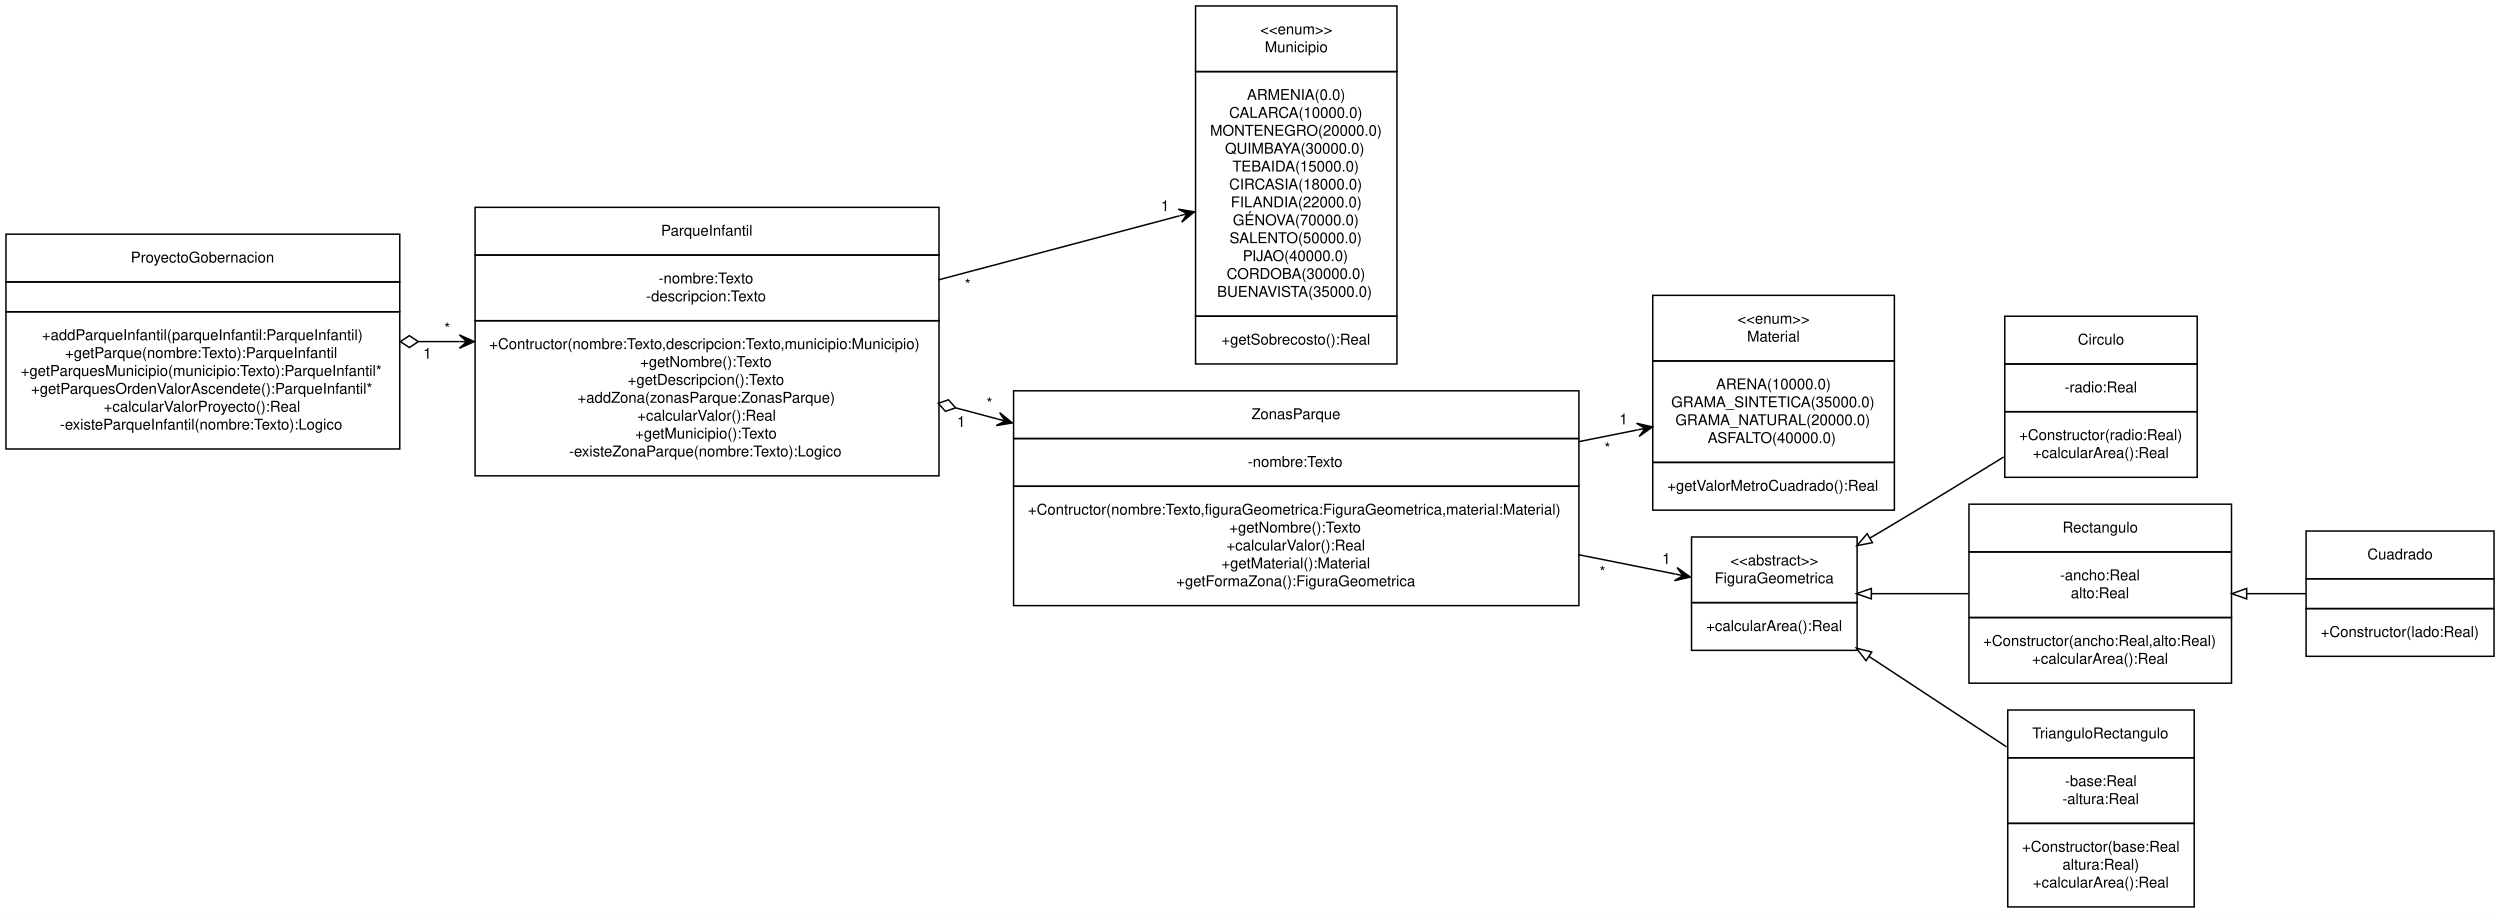
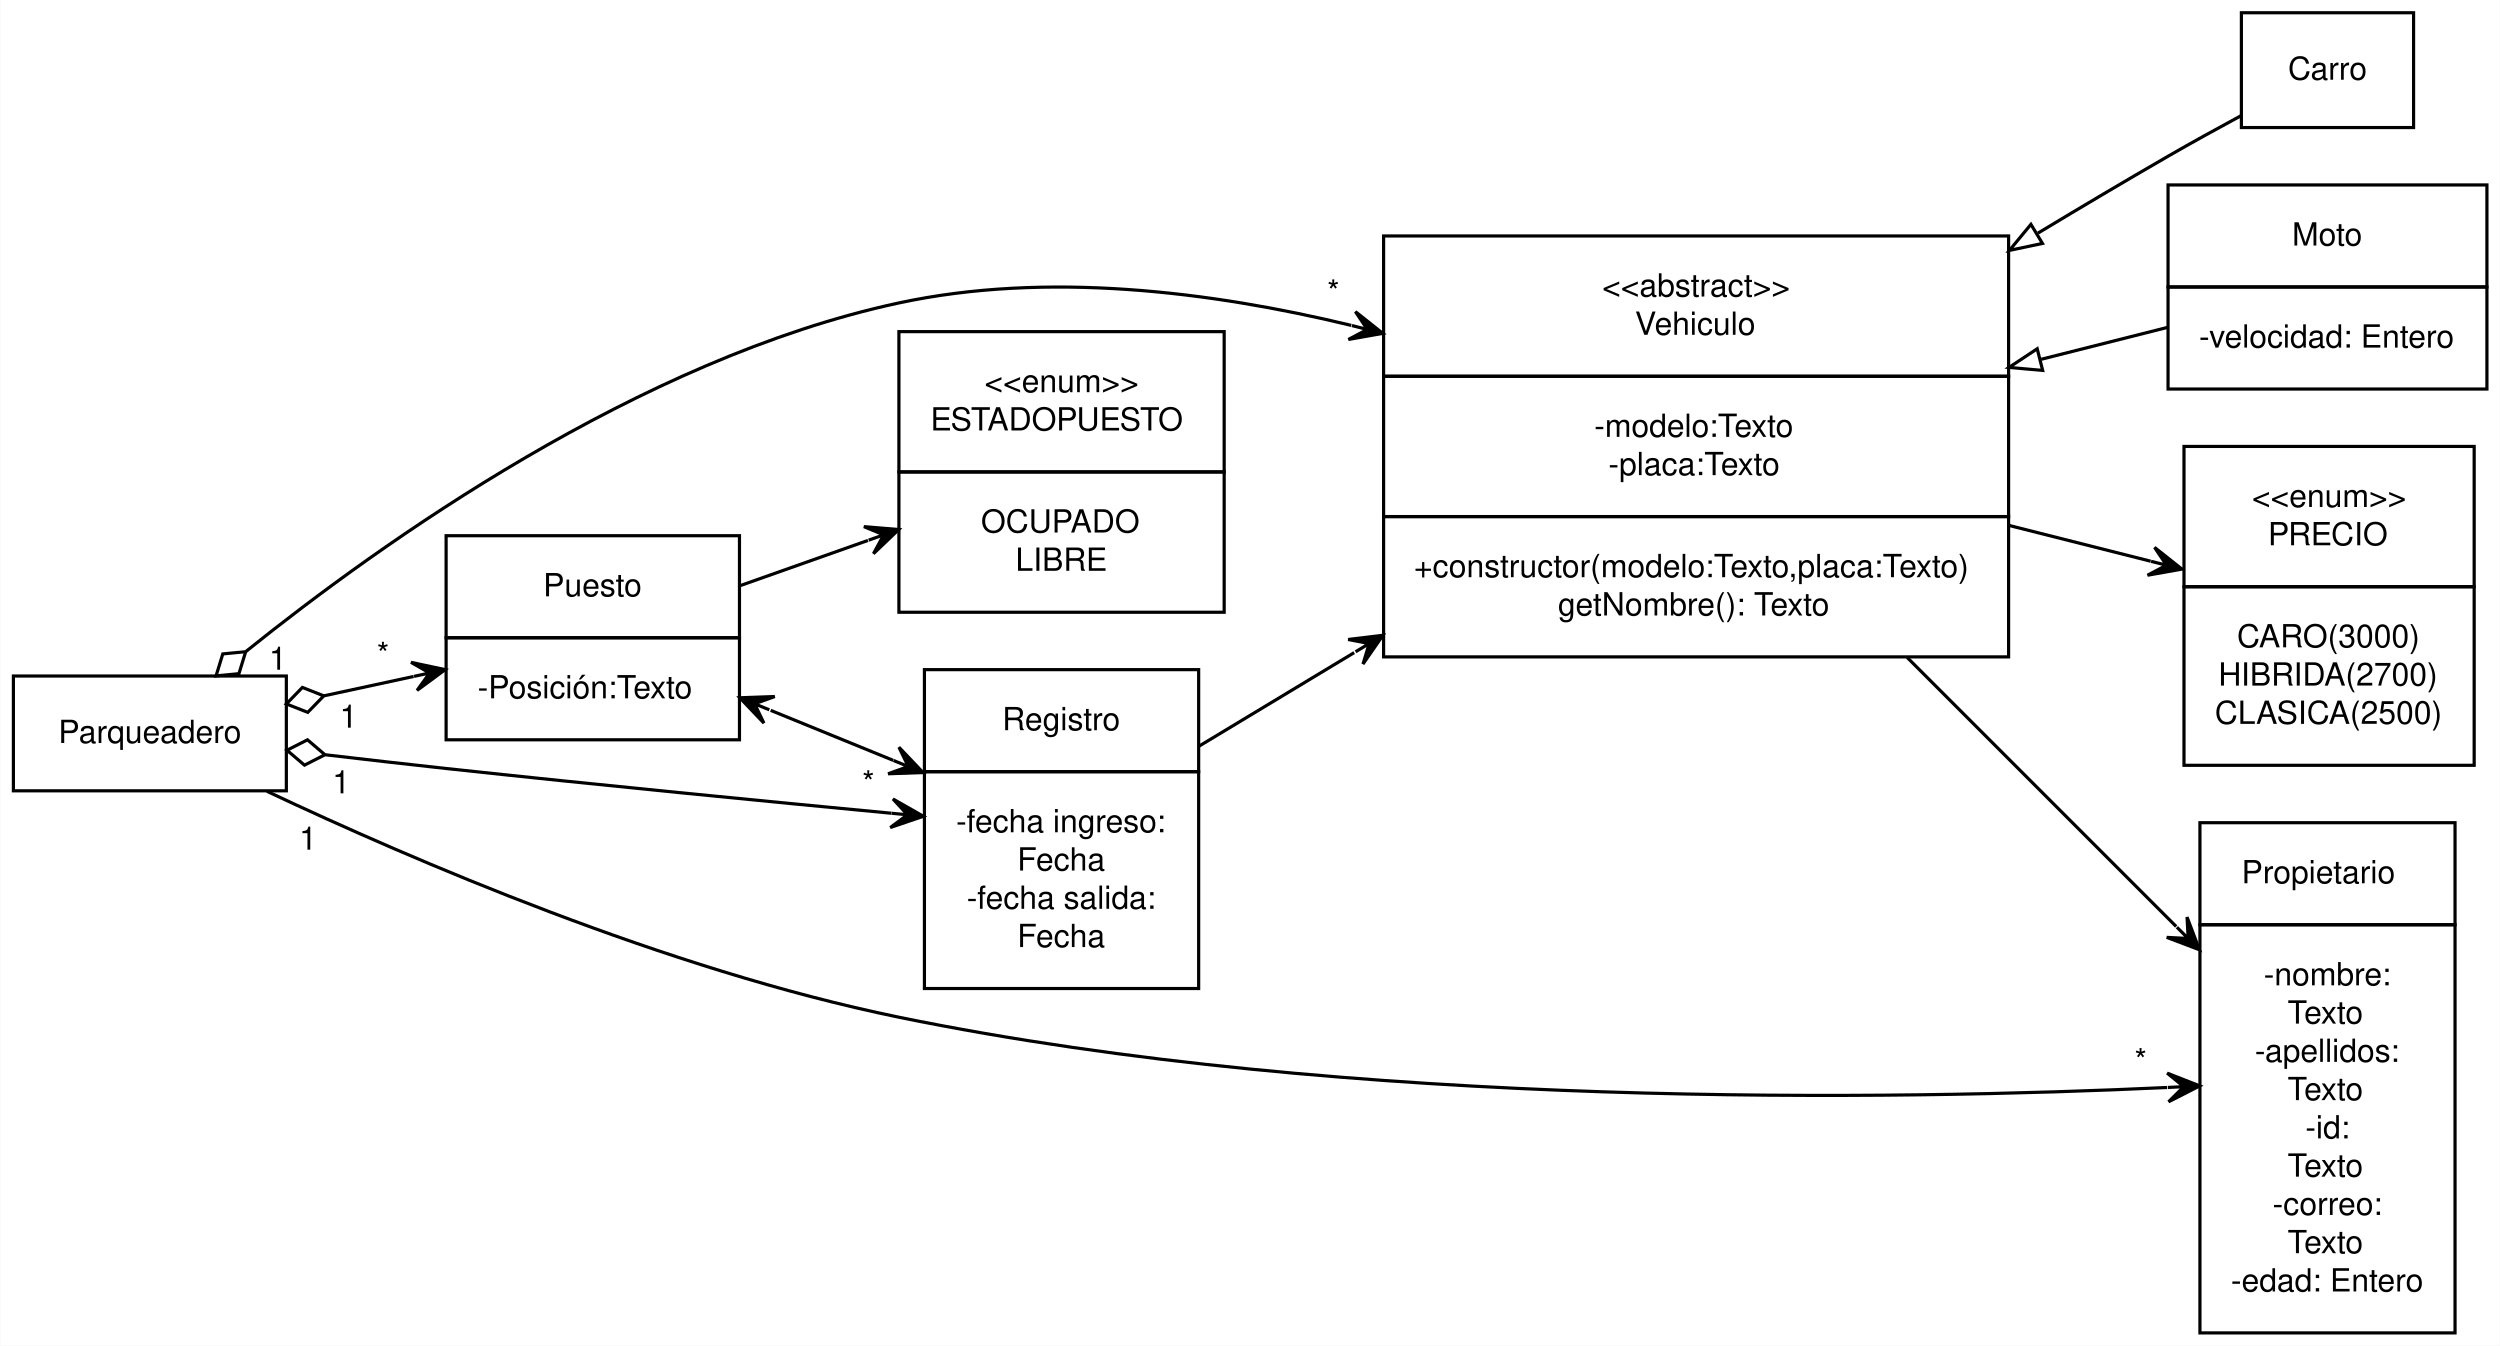
- <svg xmlns="http://www.w3.org/2000/svg" width="1676pt" height="612pt" viewBox="0.00 0.00 1676.00 612.00">
-   <g id="graph0" class="graph" transform="scale(1 1) rotate(0) translate(4 608)">
-     <polygon fill="#ffffff" stroke="transparent" points="-4,4 -4,-608 1672,-608 1672,4 -4,4" />
+ <svg xmlns="http://www.w3.org/2000/svg" width="784pt" height="422pt" viewBox="0.00 0.00 783.80 422.00">
+   <g id="graph0" class="graph" transform="scale(1 1) rotate(0) translate(4 418)">
+     <polygon fill="#ffffff" stroke="transparent" points="-4,4 -4,-418 779.799,-418 779.799,4 -4,4" />
    <g id="node1" class="node">
-       <polygon fill="none" stroke="#000000" points="0,-419 0,-451 264,-451 264,-419 0,-419" />
-       <text text-anchor="start" x="83.653" y="-432" font-family="Helvetica,sans-Serif" font-size="10.00" fill="#000000">ProyectoGobernacion</text>
-       <polygon fill="none" stroke="#000000" points="0,-399 0,-419 264,-419 264,-399 0,-399" />
-       <polygon fill="none" stroke="#000000" points="0,-307 0,-399 264,-399 264,-307 0,-307" />
-       <text text-anchor="start" x="24.049" y="-380" font-family="Helvetica,sans-Serif" font-size="10.00" fill="#000000">+addParqueInfantil(parqueInfantil:ParqueInfantil)</text>
-       <text text-anchor="start" x="39.614" y="-368" font-family="Helvetica,sans-Serif" font-size="10.00" fill="#000000">+getParque(nombre:Texto):ParqueInfantil</text>
-       <text text-anchor="start" x="9.895" y="-356" font-family="Helvetica,sans-Serif" font-size="10.00" fill="#000000">+getParquesMunicipio(municipio:Texto):ParqueInfantil*</text>
-       <text text-anchor="start" x="16.828" y="-344" font-family="Helvetica,sans-Serif" font-size="10.00" fill="#000000">+getParquesOrdenValorAscendete():ParqueInfantil*</text>
-       <text text-anchor="start" x="65.468" y="-332" font-family="Helvetica,sans-Serif" font-size="10.00" fill="#000000">+calcularValorProyecto():Real</text>
-       <text text-anchor="start" x="36.149" y="-320" font-family="Helvetica,sans-Serif" font-size="10.00" fill="#000000">-existeParqueInfantil(nombre:Texto):Logico</text>
+       <polygon fill="none" stroke="#000000" points="85.699,-206 .1,-206 .1,-170 85.699,-170 85.699,-206" />
+       <text text-anchor="middle" x="42.9" y="-185" font-family="Helvetica,sans-Serif" font-size="10.00" fill="#000000">Parqueadero</text>
+     </g>
+     <g id="node3" class="node">
+       <polygon fill="none" stroke="#000000" points="429.799,-300 429.799,-344 625.799,-344 625.799,-300 429.799,-300" />
+       <text text-anchor="start" x="498.339" y="-325" font-family="Helvetica,sans-Serif" font-size="10.00" fill="#000000">&lt;&lt;abstract&gt;&gt;</text>
+       <text text-anchor="start" x="508.627" y="-313" font-family="Helvetica,sans-Serif" font-size="10.00" fill="#000000">Vehiculo</text>
+       <polygon fill="none" stroke="#000000" points="429.799,-256 429.799,-300 625.799,-300 625.799,-256 429.799,-256" />
+       <text text-anchor="start" x="495.85" y="-281" font-family="Helvetica,sans-Serif" font-size="10.00" fill="#000000">-modelo:Texto</text>
+       <text text-anchor="start" x="500.294" y="-269" font-family="Helvetica,sans-Serif" font-size="10.00" fill="#000000">-placa:Texto</text>
+       <polygon fill="none" stroke="#000000" points="429.799,-212 429.799,-256 625.799,-256 625.799,-212 429.799,-212" />
+       <text text-anchor="start" x="439.31" y="-237" font-family="Helvetica,sans-Serif" font-size="10.00" fill="#000000">+constructor(modelo:Texto,placa:Texto)</text>
+       <text text-anchor="start" x="484.462" y="-225" font-family="Helvetica,sans-Serif" font-size="10.00" fill="#000000">getNombre(): Texto</text>
+     </g>
+     <g id="edge1" class="edge">
+       <path fill="none" stroke="#000000" d="M73.074,-213.737C115.432,-247.781 196.484,-305.522 277.799,-323 324.096,-332.951 375.539,-326.637 419.666,-315.952" />
+       <polygon fill="none" stroke="#000000" points="72.945,-213.631 65.768,-212.933 63.653,-206.039 70.83,-206.738 72.945,-213.631" />
+       <polygon fill="#000000" stroke="#000000" points="429.546,-313.458 420.952,-320.268 424.699,-314.682 419.851,-315.905 419.851,-315.905 419.851,-315.905 424.699,-314.682 418.749,-311.542 429.546,-313.458 429.546,-313.458" />
+       <text text-anchor="middle" x="414.04" y="-323.089" font-family="Helvetica,sans-Serif" font-size="10.00" fill="#000000">*</text>
+       <text text-anchor="middle" x="83.037" y="-207.962" font-family="Helvetica,sans-Serif" font-size="10.00" fill="#000000">1</text>
    </g>
    <g id="node4" class="node">
-       <polygon fill="none" stroke="#000000" points="314.5,-437 314.5,-469 625.5,-469 625.5,-437 314.5,-437" />
-       <text text-anchor="start" x="439.157" y="-450" font-family="Helvetica,sans-Serif" font-size="10.00" fill="#000000">ParqueInfantil</text>
-       <polygon fill="none" stroke="#000000" points="314.5,-393 314.5,-437 625.5,-437 625.5,-393 314.5,-393" />
-       <text text-anchor="start" x="437.496" y="-418" font-family="Helvetica,sans-Serif" font-size="10.00" fill="#000000">-nombre:Texto</text>
-       <text text-anchor="start" x="429.162" y="-406" font-family="Helvetica,sans-Serif" font-size="10.00" fill="#000000">-descripcion:Texto</text>
-       <polygon fill="none" stroke="#000000" points="314.5,-289 314.5,-393 625.5,-393 625.5,-289 314.5,-289" />
-       <text text-anchor="start" x="324.012" y="-374" font-family="Helvetica,sans-Serif" font-size="10.00" fill="#000000">+Contructor(nombre:Texto,descripcion:Texto,municipio:Municipio)</text>
-       <text text-anchor="start" x="425.134" y="-362" font-family="Helvetica,sans-Serif" font-size="10.00" fill="#000000">+getNombre():Texto</text>
-       <text text-anchor="start" x="416.8" y="-350" font-family="Helvetica,sans-Serif" font-size="10.00" fill="#000000">+getDescripcion():Texto</text>
-       <text text-anchor="start" x="383.165" y="-338" font-family="Helvetica,sans-Serif" font-size="10.00" fill="#000000">+addZona(zonasParque:ZonasParque)</text>
-       <text text-anchor="start" x="423.195" y="-326" font-family="Helvetica,sans-Serif" font-size="10.00" fill="#000000">+calcularValor():Real</text>
-       <text text-anchor="start" x="421.8" y="-314" font-family="Helvetica,sans-Serif" font-size="10.00" fill="#000000">+getMunicipio():Texto</text>
-       <text text-anchor="start" x="377.482" y="-302" font-family="Helvetica,sans-Serif" font-size="10.00" fill="#000000">-existeZonaParque(nombre:Texto):Logico</text>
+       <polygon fill="none" stroke="#000000" points="135.799,-218 135.799,-250 227.799,-250 227.799,-218 135.799,-218" />
+       <text text-anchor="start" x="166.237" y="-231" font-family="Helvetica,sans-Serif" font-size="10.00" fill="#000000">Puesto</text>
+       <polygon fill="none" stroke="#000000" points="135.799,-186 135.799,-218 227.799,-218 227.799,-186 135.799,-186" />
+       <text text-anchor="start" x="145.685" y="-199" font-family="Helvetica,sans-Serif" font-size="10.00" fill="#000000">-Posición:Texto</text>
    </g>
-     <g id="edge1" class="edge">
-       <path fill="none" stroke="#000000" d="M276.687,-379C285.649,-379 294.704,-379 303.748,-379" />
-       <polygon fill="none" stroke="#000000" points="276.42,-379 270.42,-383 264.42,-379 270.42,-375 276.42,-379" />
-       <polygon fill="#000000" stroke="#000000" points="313.947,-379 303.947,-383.5 308.947,-379 303.947,-379 303.947,-379 303.947,-379 308.947,-379 303.947,-374.5 313.947,-379 313.947,-379" />
-       <text text-anchor="middle" x="295.821" y="-384.452" font-family="Helvetica,sans-Serif" font-size="10.00" fill="#000000">*</text>
-       <text text-anchor="middle" x="282.546" y="-367.548" font-family="Helvetica,sans-Serif" font-size="10.00" fill="#000000">1</text>
+     <g id="edge4" class="edge">
+       <path fill="none" stroke="#000000" d="M97.498,-199.792C106.733,-201.787 116.335,-203.861 125.61,-205.864" />
+       <polygon fill="none" stroke="#000000" points="97.437,-199.779 90.728,-202.422 85.707,-197.246 92.417,-194.603 97.437,-199.779" />
+       <polygon fill="#000000" stroke="#000000" points="135.513,-208.003 124.788,-210.29 130.625,-206.947 125.738,-205.892 125.738,-205.892 125.738,-205.892 130.625,-206.947 126.688,-201.493 135.513,-208.003 135.513,-208.003" />
+       <text text-anchor="middle" x="116.011" y="-209.438" font-family="Helvetica,sans-Serif" font-size="10.00" fill="#000000">*</text>
+       <text text-anchor="middle" x="105.209" y="-189.811" font-family="Helvetica,sans-Serif" font-size="10.00" fill="#000000">1</text>
+     </g>
+     <g id="node8" class="node">
+       <polygon fill="none" stroke="#000000" points="685.799,-128 685.799,-160 765.799,-160 765.799,-128 685.799,-128" />
+       <text text-anchor="start" x="698.851" y="-141" font-family="Helvetica,sans-Serif" font-size="10.00" fill="#000000">Propietario  </text>
+       <polygon fill="none" stroke="#000000" points="685.799,0 685.799,-128 765.799,-128 765.799,0 685.799,0" />
+       <text text-anchor="start" x="705.798" y="-109" font-family="Helvetica,sans-Serif" font-size="10.00" fill="#000000">-nombre:</text>
+       <text text-anchor="start" x="713.296" y="-97" font-family="Helvetica,sans-Serif" font-size="10.00" fill="#000000">Texto</text>
+       <text text-anchor="start" x="703.019" y="-85" font-family="Helvetica,sans-Serif" font-size="10.00" fill="#000000">-apellidos:</text>
+       <text text-anchor="start" x="713.296" y="-73" font-family="Helvetica,sans-Serif" font-size="10.00" fill="#000000">Texto</text>
+       <text text-anchor="start" x="718.856" y="-61" font-family="Helvetica,sans-Serif" font-size="10.00" fill="#000000">-id:</text>
+       <text text-anchor="start" x="713.296" y="-49" font-family="Helvetica,sans-Serif" font-size="10.00" fill="#000000">Texto</text>
+       <text text-anchor="start" x="708.577" y="-37" font-family="Helvetica,sans-Serif" font-size="10.00" fill="#000000">-correo:</text>
+       <text text-anchor="start" x="713.296" y="-25" font-family="Helvetica,sans-Serif" font-size="10.00" fill="#000000">Texto</text>
+       <text text-anchor="start" x="695.51" y="-13" font-family="Helvetica,sans-Serif" font-size="10.00" fill="#000000">-edad: Entero</text>
+     </g>
+     <g id="edge2" class="edge">
+       <path fill="none" stroke="#000000" d="M79.629,-169.847C124.949,-148.457 204.96,-113.938 277.799,-99 419.676,-69.903 591.946,-73.063 675.503,-76.963" />
+       <polygon fill="#000000" stroke="#000000" points="685.728,-77.465 675.519,-81.469 680.734,-77.219 675.74,-76.974 675.74,-76.974 675.74,-76.974 680.734,-77.219 675.961,-72.48 685.728,-77.465 685.728,-77.465" />
+       <text text-anchor="middle" x="667.209" y="-82.018" font-family="Helvetica,sans-Serif" font-size="10.00" fill="#000000">*</text>
+       <text text-anchor="middle" x="92.508" y="-151.546" font-family="Helvetica,sans-Serif" font-size="10.00" fill="#000000">1</text>
+     </g>
+     <g id="node9" class="node">
+       <polygon fill="none" stroke="#000000" points="285.799,-176 285.799,-208 371.799,-208 371.799,-176 285.799,-176" />
+       <text text-anchor="start" x="310.188" y="-189" font-family="Helvetica,sans-Serif" font-size="10.00" fill="#000000">Registro</text>
+       <polygon fill="none" stroke="#000000" points="285.799,-108 285.799,-176 371.799,-176 371.799,-108 285.799,-108" />
+       <text text-anchor="start" x="295.736" y="-157" font-family="Helvetica,sans-Serif" font-size="10.00" fill="#000000">-fecha ingreso:</text>
+       <text text-anchor="start" x="314.906" y="-145" font-family="Helvetica,sans-Serif" font-size="10.00" fill="#000000">Fecha</text>
+       <text text-anchor="start" x="299.07" y="-133" font-family="Helvetica,sans-Serif" font-size="10.00" fill="#000000">-fecha salida:</text>
+       <text text-anchor="start" x="314.906" y="-121" font-family="Helvetica,sans-Serif" font-size="10.00" fill="#000000">Fecha</text>
+     </g>
+     <g id="edge3" class="edge">
+       <path fill="none" stroke="#000000" d="M98.02,-181.292C110.442,-179.83 123.568,-178.326 135.799,-177 182.965,-171.887 236.681,-166.646 275.446,-162.967" />
+       <polygon fill="none" stroke="#000000" points="97.81,-181.316 92.323,-185.995 85.893,-182.73 91.38,-178.051 97.81,-181.316" />
+       <polygon fill="#000000" stroke="#000000" points="285.465,-162.02 275.933,-167.441 280.488,-162.49 275.51,-162.961 275.51,-162.961 275.51,-162.961 280.488,-162.49 275.086,-158.481 285.465,-162.02 285.465,-162.02" />
+       <text text-anchor="middle" x="268.216" y="-169.141" font-family="Helvetica,sans-Serif" font-size="10.00" fill="#000000">*</text>
+       <text text-anchor="middle" x="102.897" y="-169.201" font-family="Helvetica,sans-Serif" font-size="10.00" fill="#000000">1</text>
    </g>
    <g id="node2" class="node">
-       <polygon fill="none" stroke="#000000" points="797.5,-560 797.5,-604 932.5,-604 932.5,-560 797.5,-560" />
-       <text text-anchor="start" x="840.819" y="-585" font-family="Helvetica,sans-Serif" font-size="10.00" fill="#000000">&lt;&lt;enum&gt;&gt;</text>
-       <text text-anchor="start" x="843.889" y="-573" font-family="Helvetica,sans-Serif" font-size="10.00" fill="#000000">Municipio</text>
-       <polygon fill="none" stroke="#000000" points="797.5,-396 797.5,-560 932.5,-560 932.5,-396 797.5,-396" />
-       <text text-anchor="start" x="831.946" y="-541" font-family="Helvetica,sans-Serif" font-size="10.00" fill="#000000">ARMENIA(0.0)</text>
-       <text text-anchor="start" x="819.993" y="-529" font-family="Helvetica,sans-Serif" font-size="10.00" fill="#000000">CALARCA(10000.0)</text>
-       <text text-anchor="start" x="807.22" y="-517" font-family="Helvetica,sans-Serif" font-size="10.00" fill="#000000">MONTENEGRO(20000.0)</text>
-       <text text-anchor="start" x="817.213" y="-505" font-family="Helvetica,sans-Serif" font-size="10.00" fill="#000000">QUIMBAYA(30000.0)</text>
-       <text text-anchor="start" x="822.213" y="-493" font-family="Helvetica,sans-Serif" font-size="10.00" fill="#000000">TEBAIDA(15000.0)</text>
-       <text text-anchor="start" x="819.994" y="-481" font-family="Helvetica,sans-Serif" font-size="10.00" fill="#000000">CIRCASIA(18000.0)</text>
-       <text text-anchor="start" x="821.104" y="-469" font-family="Helvetica,sans-Serif" font-size="10.00" fill="#000000">FILANDIA(22000.0)</text>
-       <text text-anchor="start" x="822.493" y="-457" font-family="Helvetica,sans-Serif" font-size="10.00" fill="#000000">GÉNOVA(70000.0)</text>
-       <text text-anchor="start" x="820.268" y="-445" font-family="Helvetica,sans-Serif" font-size="10.00" fill="#000000">SALENTO(50000.0)</text>
-       <text text-anchor="start" x="829.157" y="-433" font-family="Helvetica,sans-Serif" font-size="10.00" fill="#000000">PIJAO(40000.0)</text>
-       <text text-anchor="start" x="818.328" y="-421" font-family="Helvetica,sans-Serif" font-size="10.00" fill="#000000">CORDOBA(30000.0)</text>
-       <text text-anchor="start" x="811.934" y="-409" font-family="Helvetica,sans-Serif" font-size="10.00" fill="#000000">BUENAVISTA(35000.0)</text>
-       <polygon fill="none" stroke="#000000" points="797.5,-364 797.5,-396 932.5,-396 932.5,-364 797.5,-364" />
-       <text text-anchor="start" x="814.85" y="-377" font-family="Helvetica,sans-Serif" font-size="10.00" fill="#000000">+getSobrecosto():Real</text>
-     </g>
-     <g id="node3" class="node">
-       <polygon fill="none" stroke="#000000" points="1104,-366 1104,-410 1266,-410 1266,-366 1104,-366" />
-       <text text-anchor="start" x="1160.819" y="-391" font-family="Helvetica,sans-Serif" font-size="10.00" fill="#000000">&lt;&lt;enum&gt;&gt;</text>
-       <text text-anchor="start" x="1167.224" y="-379" font-family="Helvetica,sans-Serif" font-size="10.00" fill="#000000">Material</text>
-       <polygon fill="none" stroke="#000000" points="1104,-298 1104,-366 1266,-366 1266,-298 1104,-298" />
-       <text text-anchor="start" x="1146.382" y="-347" font-family="Helvetica,sans-Serif" font-size="10.00" fill="#000000">ARENA(10000.0)</text>
-       <text text-anchor="start" x="1116.382" y="-335" font-family="Helvetica,sans-Serif" font-size="10.00" fill="#000000">GRAMA_SINTETICA(35000.0)</text>
-       <text text-anchor="start" x="1119.161" y="-323" font-family="Helvetica,sans-Serif" font-size="10.00" fill="#000000">GRAMA_NATURAL(20000.0)</text>
-       <text text-anchor="start" x="1140.823" y="-311" font-family="Helvetica,sans-Serif" font-size="10.00" fill="#000000">ASFALTO(40000.0)</text>
-       <polygon fill="none" stroke="#000000" points="1104,-266 1104,-298 1266,-298 1266,-266 1104,-266" />
-       <text text-anchor="start" x="1113.739" y="-279" font-family="Helvetica,sans-Serif" font-size="10.00" fill="#000000">+getValorMetroCuadrado():Real</text>
-     </g>
-     <g id="edge2" class="edge">
-       <path fill="none" stroke="#000000" d="M625.047,-420.348C680.56,-435.105 740.708,-451.093 786.835,-463.355" />
-       <polygon fill="#000000" stroke="#000000" points="796.755,-465.992 785.934,-467.772 791.923,-464.707 787.091,-463.423 787.091,-463.423 787.091,-463.423 791.923,-464.707 788.247,-459.074 796.755,-465.992 796.755,-465.992" />
-       <text text-anchor="middle" x="777.066" y="-466.504" font-family="Helvetica,sans-Serif" font-size="10.00" fill="#000000">1</text>
-       <text text-anchor="middle" x="644.737" y="-413.836" font-family="Helvetica,sans-Serif" font-size="10.00" fill="#000000">*</text>
+       <polygon fill="none" stroke="#000000" points="277.799,-270 277.799,-314 379.799,-314 379.799,-270 277.799,-270" />
+       <text text-anchor="start" x="304.618" y="-295" font-family="Helvetica,sans-Serif" font-size="10.00" fill="#000000">&lt;&lt;enum&gt;&gt;</text>
+       <text text-anchor="start" x="287.685" y="-283" font-family="Helvetica,sans-Serif" font-size="10.00" fill="#000000">ESTADOPUESTO</text>
+       <polygon fill="none" stroke="#000000" points="277.799,-226 277.799,-270 379.799,-270 379.799,-226 277.799,-226" />
+       <text text-anchor="start" x="303.522" y="-251" font-family="Helvetica,sans-Serif" font-size="10.00" fill="#000000">OCUPADO</text>
+       <text text-anchor="start" x="314.351" y="-239" font-family="Helvetica,sans-Serif" font-size="10.00" fill="#000000">LIBRE</text>
    </g>
    <g id="node5" class="node">
-       <polygon fill="none" stroke="#000000" points="675.5,-314 675.5,-346 1054.5,-346 1054.5,-314 675.5,-314" />
-       <text text-anchor="start" x="834.99" y="-327" font-family="Helvetica,sans-Serif" font-size="10.00" fill="#000000">ZonasParque</text>
-       <polygon fill="none" stroke="#000000" points="675.5,-282 675.5,-314 1054.5,-314 1054.5,-282 675.5,-282" />
-       <text text-anchor="start" x="832.496" y="-295" font-family="Helvetica,sans-Serif" font-size="10.00" fill="#000000">-nombre:Texto</text>
-       <polygon fill="none" stroke="#000000" points="675.5,-202 675.5,-282 1054.5,-282 1054.5,-202 675.5,-202" />
-       <text text-anchor="start" x="685.126" y="-263" font-family="Helvetica,sans-Serif" font-size="10.00" fill="#000000">+Contructor(nombre:Texto,figuraGeometrica:FiguraGeometrica,material:Material)</text>
-       <text text-anchor="start" x="820.134" y="-251" font-family="Helvetica,sans-Serif" font-size="10.00" fill="#000000">+getNombre():Texto</text>
-       <text text-anchor="start" x="818.194" y="-239" font-family="Helvetica,sans-Serif" font-size="10.00" fill="#000000">+calcularValor():Real</text>
-       <text text-anchor="start" x="814.861" y="-227" font-family="Helvetica,sans-Serif" font-size="10.00" fill="#000000">+getMaterial():Material</text>
-       <text text-anchor="start" x="784.576" y="-215" font-family="Helvetica,sans-Serif" font-size="10.00" fill="#000000">+getFormaZona():FiguraGeometrica</text>
+       <polygon fill="none" stroke="#000000" points="752.799,-414 698.799,-414 698.799,-378 752.799,-378 752.799,-414" />
+       <text text-anchor="middle" x="725.799" y="-393" font-family="Helvetica,sans-Serif" font-size="10.00" fill="#000000">Carro</text>
    </g>
-     <g id="edge3" class="edge">
-       <path fill="none" stroke="#000000" d="M636.954,-334.487C646.215,-332.025 655.566,-329.539 664.923,-327.052" />
-       <polygon fill="none" stroke="#000000" points="636.645,-334.569 631.874,-339.976 625.047,-337.652 629.818,-332.245 636.645,-334.569" />
-       <polygon fill="#000000" stroke="#000000" points="674.673,-324.46 666.165,-331.378 669.841,-325.745 665.009,-327.029 665.009,-327.029 665.009,-327.029 669.841,-325.745 663.853,-322.68 674.673,-324.46 674.673,-324.46" />
-       <text text-anchor="middle" x="659.327" y="-334.286" font-family="Helvetica,sans-Serif" font-size="10.00" fill="#000000">*</text>
-       <text text-anchor="middle" x="640.394" y="-321.827" font-family="Helvetica,sans-Serif" font-size="10.00" fill="#000000">1</text>
+     <g id="edge10" class="edge">
+       <path fill="none" stroke="#000000" d="M634.997,-344.886C648.661,-353.124 662.511,-361.335 675.799,-369 683.148,-373.239 691.202,-377.677 698.658,-381.702" />
+       <polygon fill="none" stroke="#000000" points="636.42,-341.656 626.052,-339.474 632.797,-347.645 636.42,-341.656" />
+     </g>
+     <g id="node6" class="node">
+       <polygon fill="none" stroke="#000000" points="675.799,-328 675.799,-360 775.799,-360 775.799,-328 675.799,-328" />
+       <text text-anchor="start" x="714.686" y="-341" font-family="Helvetica,sans-Serif" font-size="10.00" fill="#000000">Moto</text>
+       <polygon fill="none" stroke="#000000" points="675.799,-296 675.799,-328 775.799,-328 775.799,-296 675.799,-296" />
+       <text text-anchor="start" x="685.512" y="-309" font-family="Helvetica,sans-Serif" font-size="10.00" fill="#000000">-velocidad: Entero</text>
+     </g>
+     <g id="edge11" class="edge">
+       <path fill="none" stroke="#000000" d="M636.003,-305.324C649.8,-308.808 663.357,-312.232 675.589,-315.321" />
+       <polygon fill="none" stroke="#000000" points="636.481,-301.835 625.929,-302.78 634.768,-308.622 636.481,-301.835" />
+     </g>
+     <g id="node7" class="node">
+       <polygon fill="none" stroke="#000000" points="680.799,-234 680.799,-278 771.799,-278 771.799,-234 680.799,-234" />
+       <text text-anchor="start" x="702.118" y="-259" font-family="Helvetica,sans-Serif" font-size="10.00" fill="#000000">&lt;&lt;enum&gt;&gt;</text>
+       <text text-anchor="start" x="707.132" y="-247" font-family="Helvetica,sans-Serif" font-size="10.00" fill="#000000">PRECIO</text>
+       <polygon fill="none" stroke="#000000" points="680.799,-178 680.799,-234 771.799,-234 771.799,-178 680.799,-178" />
+       <text text-anchor="start" x="697.409" y="-215" font-family="Helvetica,sans-Serif" font-size="10.00" fill="#000000">CARO(3000)</text>
+       <text text-anchor="start" x="691.576" y="-203" font-family="Helvetica,sans-Serif" font-size="10.00" fill="#000000">HIBRIDA(2700)</text>
+       <text text-anchor="start" x="690.461" y="-191" font-family="Helvetica,sans-Serif" font-size="10.00" fill="#000000">CLASICA(2500)</text>
+     </g>
+     <g id="edge9" class="edge">
+       <path fill="none" stroke="#000000" d="M625.929,-253.22C641.188,-249.367 656.474,-245.506 670.338,-242.005" />
+       <polygon fill="#000000" stroke="#000000" points="680.161,-239.525 671.567,-246.336 675.313,-240.749 670.465,-241.973 670.465,-241.973 670.465,-241.973 675.313,-240.749 669.363,-237.61 680.161,-239.525 680.161,-239.525" />
+     </g>
+     <g id="edge7" class="edge">
+       <path fill="none" stroke="#000000" d="M594.005,-211.794C621.632,-184.167 653.1,-152.699 678.357,-127.442" />
+       <polygon fill="#000000" stroke="#000000" points="685.646,-120.153 681.757,-130.406 682.11,-123.689 678.575,-127.224 678.575,-127.224 678.575,-127.224 682.11,-123.689 675.393,-124.042 685.646,-120.153 685.646,-120.153" />
    </g>
    <g id="edge5" class="edge">
-       <path fill="none" stroke="#000000" d="M1054.178,-311.876C1067.829,-314.602 1081.185,-317.269 1093.832,-319.795" />
-       <polygon fill="#000000" stroke="#000000" points="1103.814,-321.788 1093.126,-324.243 1098.91,-320.809 1094.007,-319.83 1094.007,-319.83 1094.007,-319.83 1098.91,-320.809 1094.889,-315.417 1103.814,-321.788 1103.814,-321.788" />
-       <text text-anchor="middle" x="1084.383" y="-323.527" font-family="Helvetica,sans-Serif" font-size="10.00" fill="#000000">1</text>
-       <text text-anchor="middle" x="1073.609" y="-304.137" font-family="Helvetica,sans-Serif" font-size="10.00" fill="#000000">*</text>
-     </g>
-     <g id="node6" class="node">
-       <polygon fill="none" stroke="#000000" points="1130,-204 1130,-248 1241,-248 1241,-204 1130,-204" />
-       <text text-anchor="start" x="1156.04" y="-229" font-family="Helvetica,sans-Serif" font-size="10.00" fill="#000000">&lt;&lt;abstract&gt;&gt;</text>
-       <text text-anchor="start" x="1145.497" y="-217" font-family="Helvetica,sans-Serif" font-size="10.00" fill="#000000">FiguraGeometrica</text>
-       <polygon fill="none" stroke="#000000" points="1130,-172 1130,-204 1241,-204 1241,-172 1130,-172" />
-       <text text-anchor="start" x="1139.804" y="-185" font-family="Helvetica,sans-Serif" font-size="10.00" fill="#000000">+calcularArea():Real</text>
-     </g>
-     <g id="edge4" class="edge">
-       <path fill="none" stroke="#000000" d="M1054.178,-236.124C1077.428,-231.481 1099.822,-227.009 1119.31,-223.117" />
-       <polygon fill="#000000" stroke="#000000" points="1129.226,-221.137 1120.301,-227.509 1124.323,-222.117 1119.42,-223.096 1119.42,-223.096 1119.42,-223.096 1124.323,-222.117 1118.539,-218.683 1129.226,-221.137 1129.226,-221.137" />
-       <text text-anchor="middle" x="1113.106" y="-229.976" font-family="Helvetica,sans-Serif" font-size="10.00" fill="#000000">1</text>
-       <text text-anchor="middle" x="1070.298" y="-221.285" font-family="Helvetica,sans-Serif" font-size="10.00" fill="#000000">*</text>
-     </g>
-     <g id="node7" class="node">
-       <polygon fill="none" stroke="#000000" points="1340,-364 1340,-396 1469,-396 1469,-364 1340,-364" />
-       <text text-anchor="start" x="1388.948" y="-377" font-family="Helvetica,sans-Serif" font-size="10.00" fill="#000000">Circulo</text>
-       <polygon fill="none" stroke="#000000" points="1340,-332 1340,-364 1469,-364 1469,-332 1340,-332" />
-       <text text-anchor="start" x="1380.055" y="-345" font-family="Helvetica,sans-Serif" font-size="10.00" fill="#000000">-radio:Real</text>
-       <polygon fill="none" stroke="#000000" points="1340,-288 1340,-332 1469,-332 1469,-288 1340,-288" />
-       <text text-anchor="start" x="1349.636" y="-313" font-family="Helvetica,sans-Serif" font-size="10.00" fill="#000000">+Constructor(radio:Real)</text>
-       <text text-anchor="start" x="1358.804" y="-301" font-family="Helvetica,sans-Serif" font-size="10.00" fill="#000000">+calcularArea():Real</text>
+       <path fill="none" stroke="#000000" d="M227.907,-234.31C240.645,-238.816 254.664,-243.775 268.094,-248.526" />
+       <polygon fill="#000000" stroke="#000000" points="277.743,-251.94 266.815,-252.847 273.03,-250.272 268.316,-248.605 268.316,-248.605 268.316,-248.605 273.03,-250.272 269.817,-244.362 277.743,-251.94 277.743,-251.94" />
    </g>
    <g id="edge6" class="edge">
-       <path fill="none" stroke="#000000" d="M1249.613,-247.287C1255.166,-250.554 1260.689,-253.824 1266,-257 1290.03,-271.368 1316.227,-287.408 1339.277,-301.65" />
-       <polygon fill="none" stroke="#000000" points="1251.283,-244.209 1240.886,-242.171 1247.743,-250.248 1251.283,-244.209" />
-     </g>
-     <g id="node8" class="node">
-       <polygon fill="none" stroke="#000000" points="1316,-238 1316,-270 1492,-270 1492,-238 1316,-238" />
-       <text text-anchor="start" x="1378.715" y="-251" font-family="Helvetica,sans-Serif" font-size="10.00" fill="#000000">Rectangulo</text>
-       <polygon fill="none" stroke="#000000" points="1316,-194 1316,-238 1492,-238 1492,-194 1316,-194" />
-       <text text-anchor="start" x="1377.05" y="-219" font-family="Helvetica,sans-Serif" font-size="10.00" fill="#000000">-ancho:Real</text>
-       <text text-anchor="start" x="1384.274" y="-207" font-family="Helvetica,sans-Serif" font-size="10.00" fill="#000000">alto:Real</text>
-       <polygon fill="none" stroke="#000000" points="1316,-150 1316,-194 1492,-194 1492,-150 1316,-150" />
-       <text text-anchor="start" x="1325.515" y="-175" font-family="Helvetica,sans-Serif" font-size="10.00" fill="#000000">+Constructor(ancho:Real,alto:Real)</text>
-       <text text-anchor="start" x="1358.304" y="-163" font-family="Helvetica,sans-Serif" font-size="10.00" fill="#000000">+calcularArea():Real</text>
-     </g>
-     <g id="edge7" class="edge">
-       <path fill="none" stroke="#000000" d="M1250.68,-210C1271.12,-210 1293.999,-210 1315.721,-210" />
-       <polygon fill="none" stroke="#000000" points="1250.546,-206.5 1240.546,-210 1250.546,-213.5 1250.546,-206.5" />
-     </g>
-     <g id="node9" class="node">
-       <polygon fill="none" stroke="#000000" points="1342,-100 1342,-132 1467,-132 1467,-100 1342,-100" />
-       <text text-anchor="start" x="1358.379" y="-113" font-family="Helvetica,sans-Serif" font-size="10.00" fill="#000000">TrianguloRectangulo</text>
-       <polygon fill="none" stroke="#000000" points="1342,-56 1342,-100 1467,-100 1467,-56 1342,-56" />
-       <text text-anchor="start" x="1380.33" y="-81" font-family="Helvetica,sans-Serif" font-size="10.00" fill="#000000">-base:Real</text>
-       <text text-anchor="start" x="1378.666" y="-69" font-family="Helvetica,sans-Serif" font-size="10.00" fill="#000000">-altura:Real</text>
-       <polygon fill="none" stroke="#000000" points="1342,0 1342,-56 1467,-56 1467,0 1342,0" />
-       <text text-anchor="start" x="1351.574" y="-37" font-family="Helvetica,sans-Serif" font-size="10.00" fill="#000000">+Constructor(base:Real</text>
-       <text text-anchor="start" x="1378.666" y="-25" font-family="Helvetica,sans-Serif" font-size="10.00" fill="#000000">altura:Real)</text>
-       <text text-anchor="start" x="1358.804" y="-13" font-family="Helvetica,sans-Serif" font-size="10.00" fill="#000000">+calcularArea():Real</text>
+       <path fill="none" stroke="#000000" d="M237.579,-195.232C250.187,-190.087 263.534,-184.639 276.013,-179.545" />
+       <polygon fill="#000000" stroke="#000000" points="227.907,-199.18 235.465,-191.235 232.537,-197.291 237.166,-195.401 237.166,-195.401 237.166,-195.401 232.537,-197.291 238.866,-199.567 227.907,-199.18 227.907,-199.18" />
+       <polygon fill="#000000" stroke="#000000" points="285.361,-175.73 277.803,-183.675 280.731,-177.619 276.102,-179.509 276.102,-179.509 276.102,-179.509 280.731,-177.619 274.401,-175.343 285.361,-175.73 285.361,-175.73" />
    </g>
    <g id="edge8" class="edge">
-       <path fill="none" stroke="#000000" d="M1248.984,-167.929C1278.023,-148.834 1312.259,-126.323 1341.16,-107.32" />
-       <polygon fill="none" stroke="#000000" points="1246.979,-165.058 1240.546,-173.477 1250.825,-170.907 1246.979,-165.058" />
-     </g>
-     <g id="node10" class="node">
-       <polygon fill="none" stroke="#000000" points="1542,-220 1542,-252 1668,-252 1668,-220 1542,-220" />
-       <text text-anchor="start" x="1583.049" y="-233" font-family="Helvetica,sans-Serif" font-size="10.00" fill="#000000">Cuadrado</text>
-       <polygon fill="none" stroke="#000000" points="1542,-200 1542,-220 1668,-220 1668,-200 1542,-200" />
-       <polygon fill="none" stroke="#000000" points="1542,-168 1542,-200 1668,-200 1668,-168 1542,-168" />
-       <text text-anchor="start" x="1551.801" y="-181" font-family="Helvetica,sans-Serif" font-size="10.00" fill="#000000">+Constructor(lado:Real)</text>
-     </g>
-     <g id="edge9" class="edge">
-       <path fill="none" stroke="#000000" d="M1502.423,-210C1515.876,-210 1529.378,-210 1541.966,-210" />
-       <polygon fill="none" stroke="#000000" points="1502.162,-206.5 1492.161,-210 1502.161,-213.5 1502.162,-206.5" />
+       <path fill="none" stroke="#000000" d="M371.979,-184.038C386.483,-192.784 403.368,-202.966 420.563,-213.335" />
+       <polygon fill="#000000" stroke="#000000" points="429.572,-218.768 418.685,-217.457 425.29,-216.186 421.009,-213.604 421.009,-213.604 421.009,-213.604 425.29,-216.186 423.332,-209.75 429.572,-218.768 429.572,-218.768" />
    </g>
  </g>
</svg>
